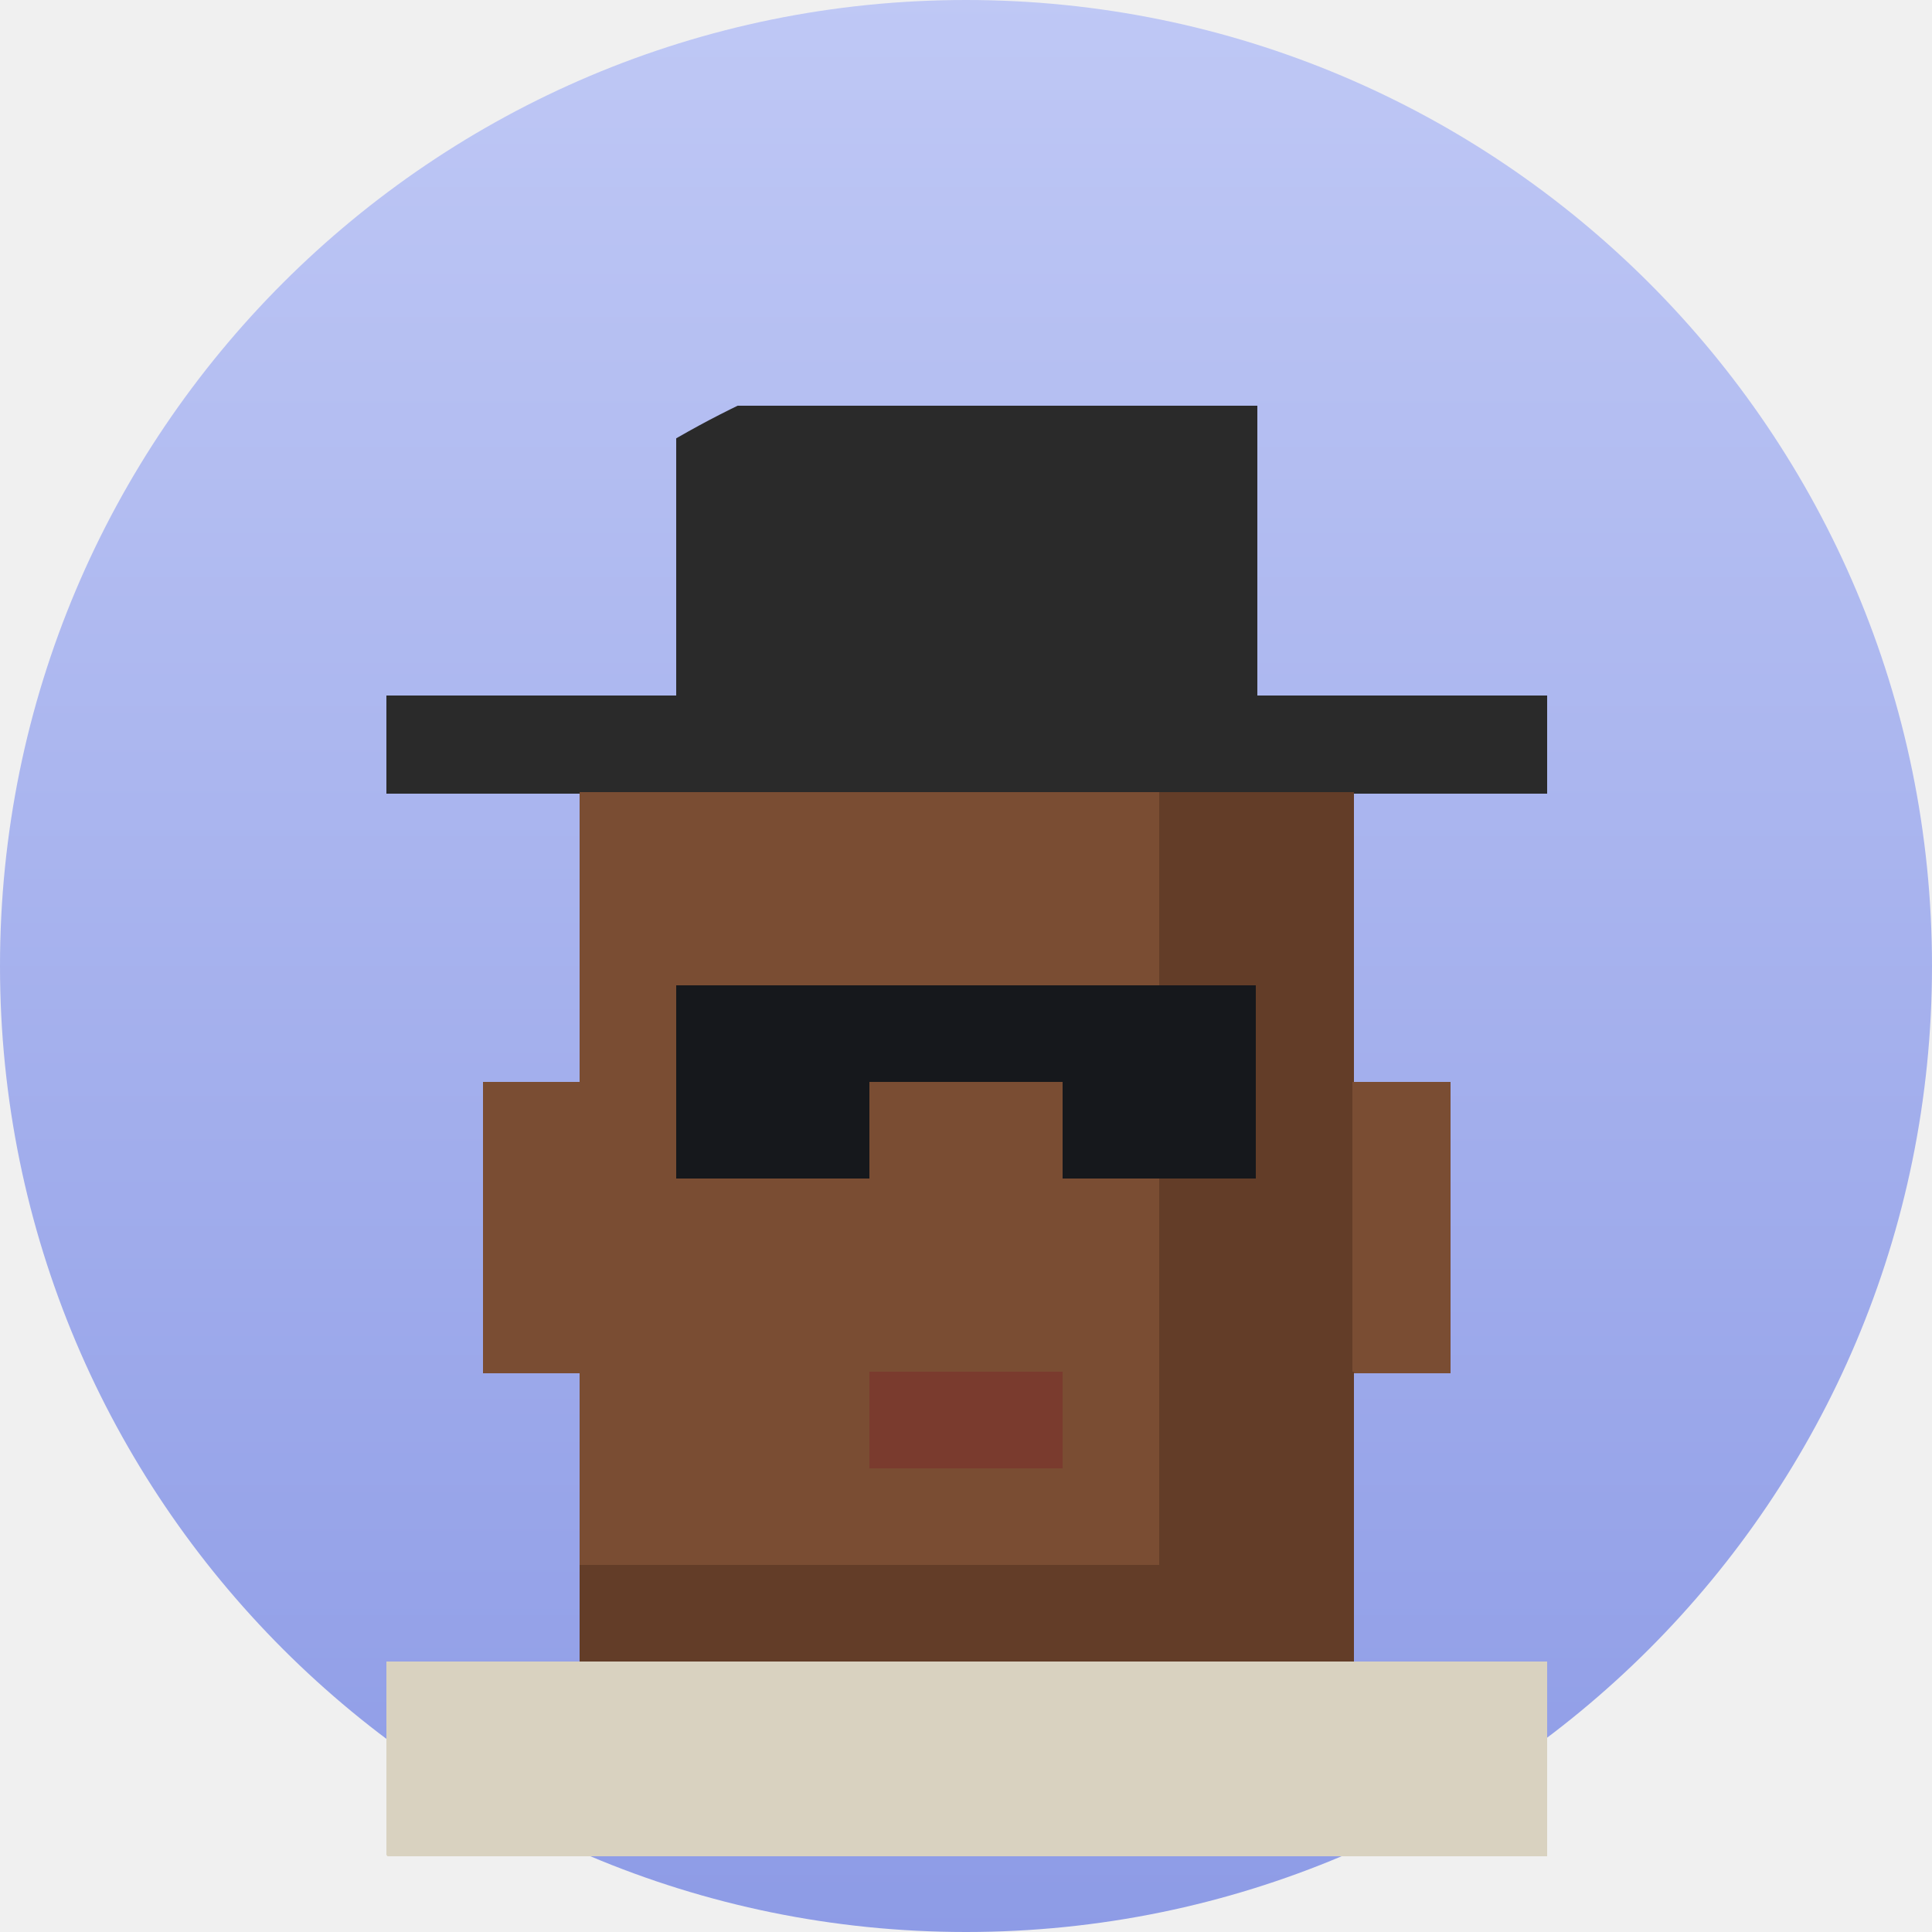
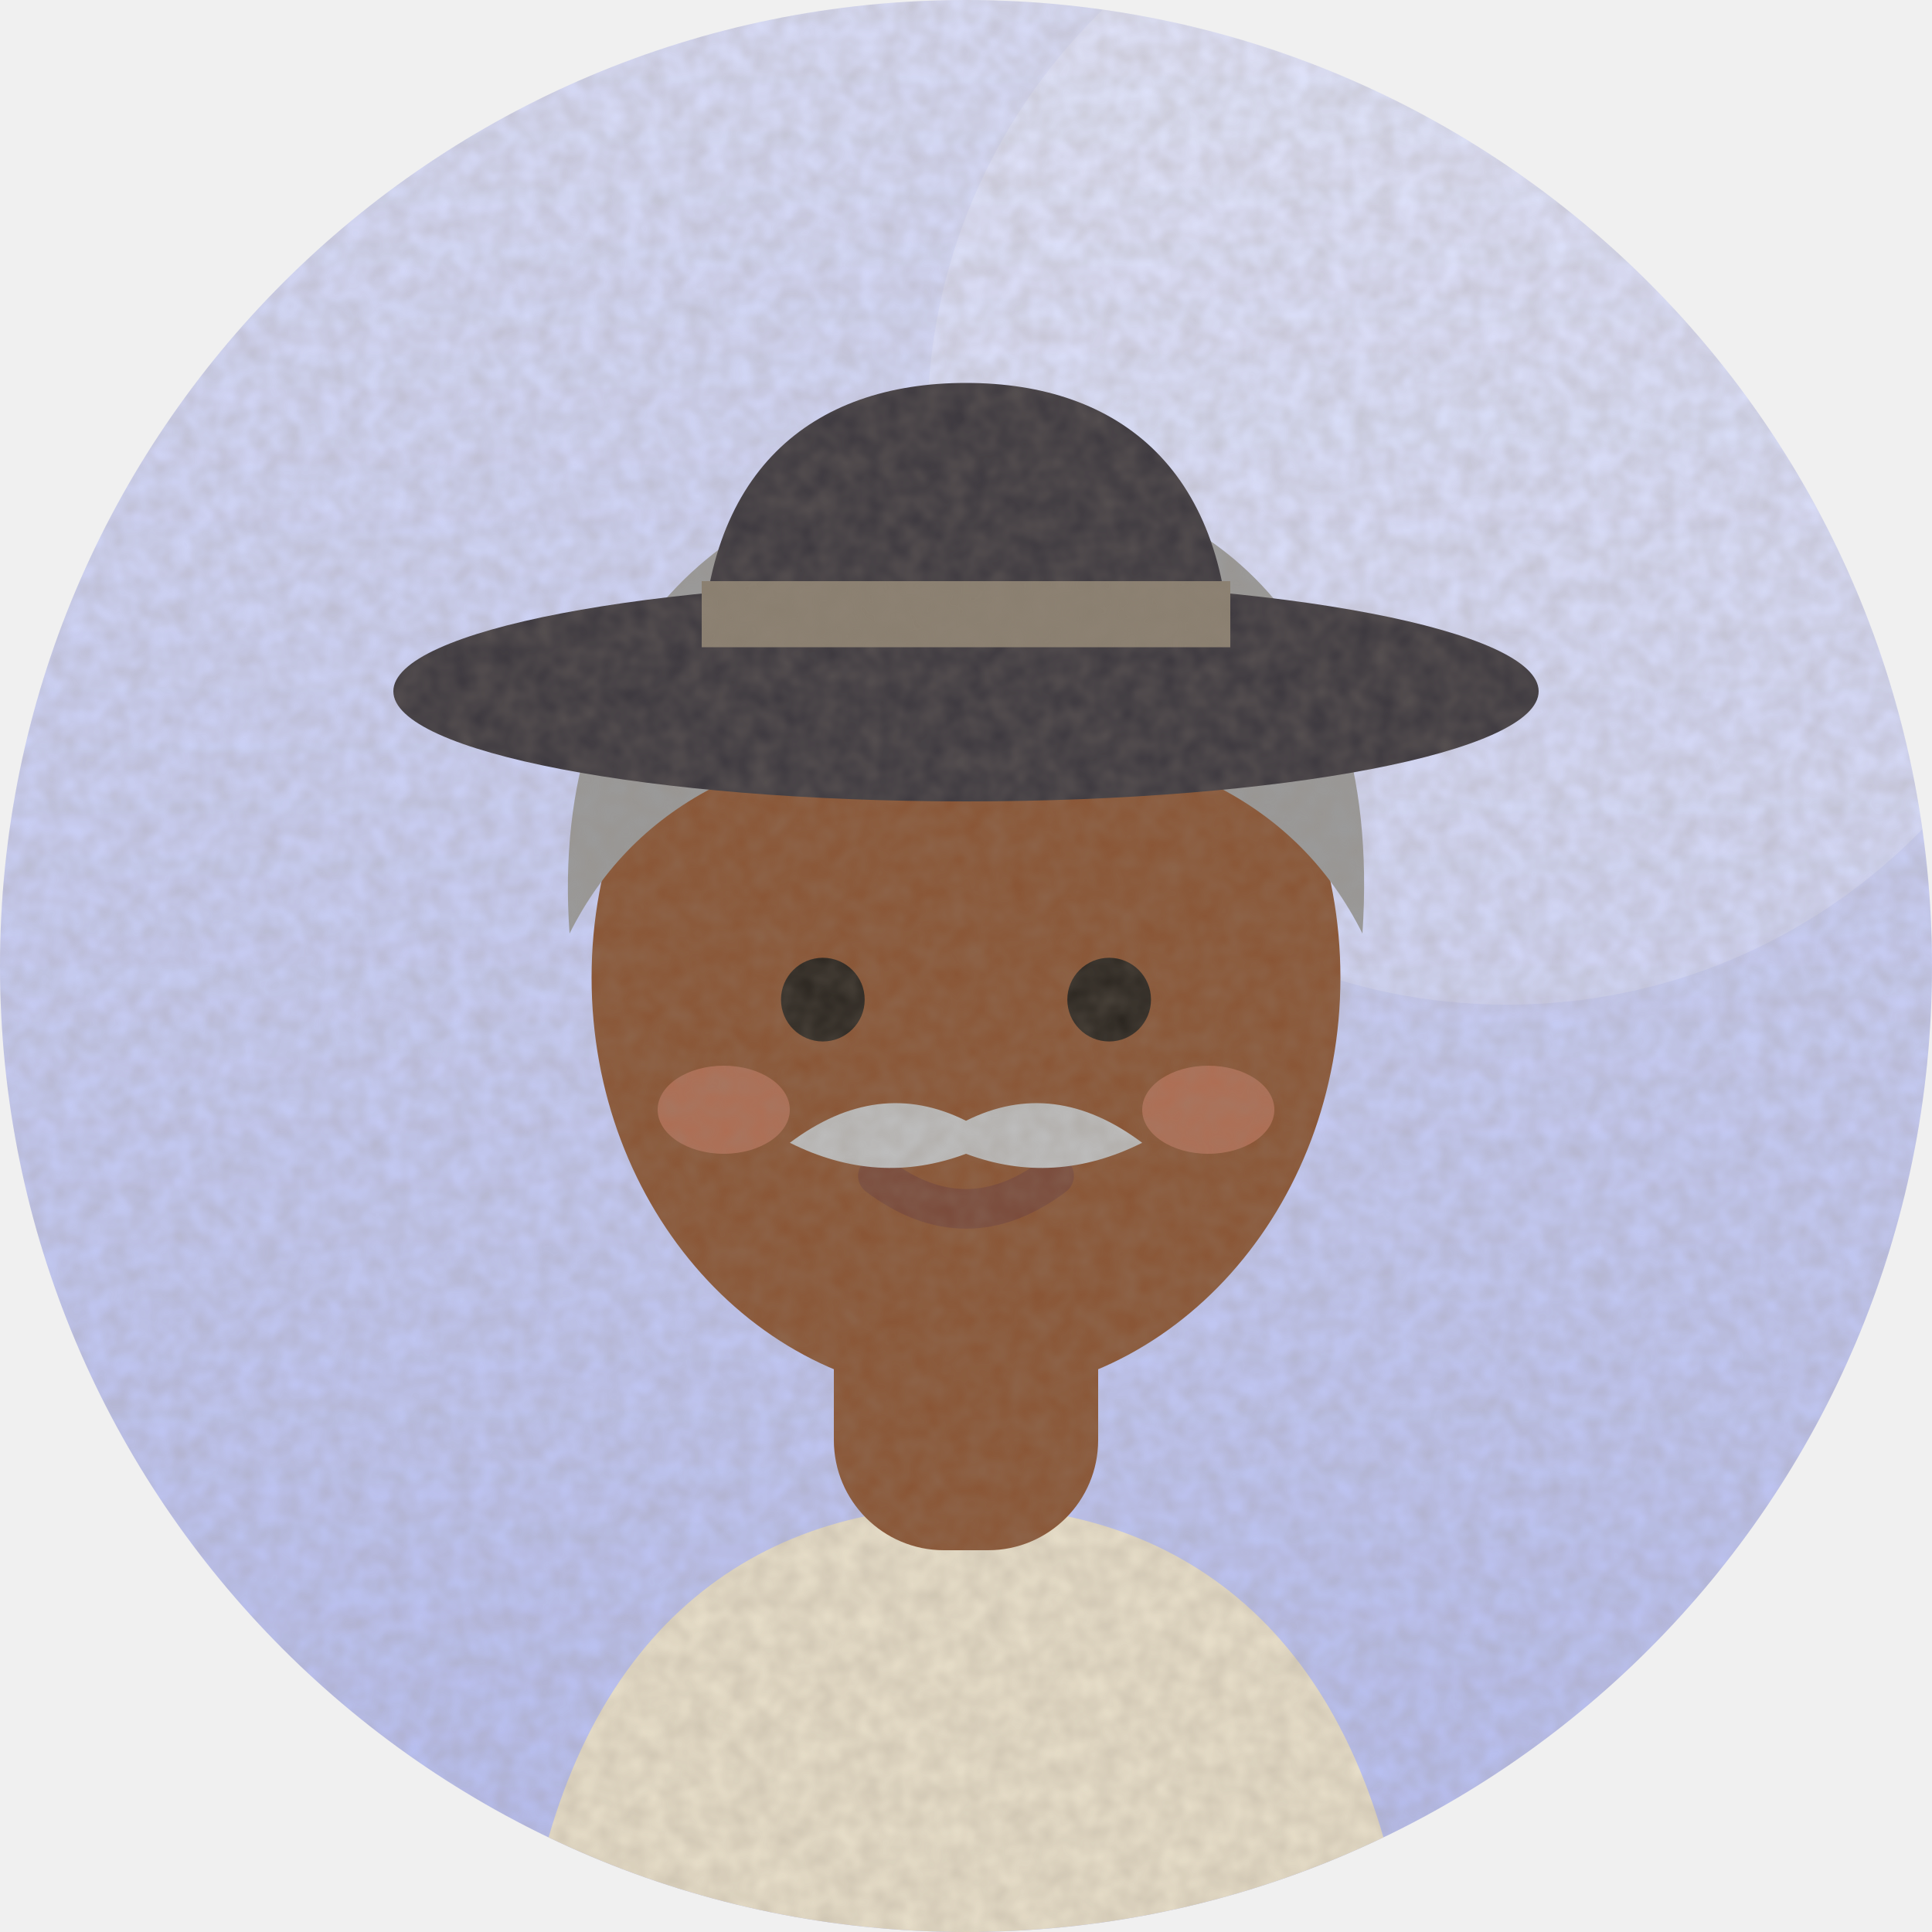
- <svg xmlns="http://www.w3.org/2000/svg" viewBox="0 0 20 20" shape-rendering="crispEdges">
+ <svg xmlns="http://www.w3.org/2000/svg" viewBox="0 0 100 100">
  <defs>
-     <linearGradient id="bg" x1="0" y1="0" x2="0" y2="1">
-       <stop offset="0" stop-color="#BFC8F5" />
-       <stop offset="1" stop-color="#8D9BE6" />
+     <linearGradient id="b10" x1="0" y1="0" x2="0" y2="1">
+       <stop offset="0" stop-color="#D8DCF7" />
+       <stop offset="1" stop-color="#B5BCEE" />
    </linearGradient>
+     <clipPath id="c10">
+       <circle cx="50" cy="50" r="50" />
+     </clipPath>
+     <filter id="g11" x="0" y="0" width="100%" height="100%">
+       <feTurbulence type="fractalNoise" baseFrequency=".9" numOctaves="2" seed="11" />
+       <feColorMatrix values="0 0 0 0 .3  0 0 0 0 .25  0 0 0 0 .2  0 0 0 .35 -.05" />
+       <feComposite in2="SourceGraphic" operator="in" />
+     </filter>
  </defs>
-   <circle cx="10" cy="10" r="10" fill="url(#bg)" shape-rendering="geometricPrecision" />
-   <defs>
-     <clipPath id="c">
-       <circle cx="10" cy="10" r="10" />
-     </clipPath>
-   </defs>
-   <g clip-path="url(#c)" transform="translate(2 3.2)">
-     <rect x="5" y="1" width="1.02" height="1.02" fill="#2A2A2A" />
-     <rect x="6" y="1" width="1.02" height="1.02" fill="#2A2A2A" />
-     <rect x="7" y="1" width="1.02" height="1.02" fill="#2A2A2A" />
-     <rect x="8" y="1" width="1.02" height="1.02" fill="#2A2A2A" />
-     <rect x="9" y="1" width="1.02" height="1.02" fill="#2A2A2A" />
-     <rect x="10" y="1" width="1.02" height="1.02" fill="#2A2A2A" />
-     <rect x="5" y="2" width="1.02" height="1.02" fill="#2A2A2A" />
-     <rect x="6" y="2" width="1.02" height="1.02" fill="#2A2A2A" />
-     <rect x="7" y="2" width="1.02" height="1.02" fill="#2A2A2A" />
-     <rect x="8" y="2" width="1.02" height="1.02" fill="#2A2A2A" />
-     <rect x="9" y="2" width="1.02" height="1.02" fill="#2A2A2A" />
-     <rect x="10" y="2" width="1.02" height="1.02" fill="#2A2A2A" />
-     <rect x="5" y="3" width="1.02" height="1.02" fill="#2A2A2A" />
-     <rect x="6" y="3" width="1.02" height="1.02" fill="#2A2A2A" />
-     <rect x="7" y="3" width="1.02" height="1.02" fill="#2A2A2A" />
-     <rect x="8" y="3" width="1.02" height="1.02" fill="#2A2A2A" />
-     <rect x="9" y="3" width="1.02" height="1.02" fill="#2A2A2A" />
-     <rect x="10" y="3" width="1.02" height="1.02" fill="#2A2A2A" />
-     <rect x="2" y="4" width="1.02" height="1.02" fill="#2A2A2A" />
-     <rect x="3" y="4" width="1.02" height="1.02" fill="#2A2A2A" />
-     <rect x="4" y="4" width="1.02" height="1.02" fill="#2A2A2A" />
-     <rect x="5" y="4" width="1.02" height="1.02" fill="#2A2A2A" />
-     <rect x="6" y="4" width="1.02" height="1.02" fill="#2A2A2A" />
-     <rect x="7" y="4" width="1.02" height="1.02" fill="#2A2A2A" />
-     <rect x="8" y="4" width="1.02" height="1.02" fill="#2A2A2A" />
-     <rect x="9" y="4" width="1.02" height="1.02" fill="#2A2A2A" />
-     <rect x="10" y="4" width="1.02" height="1.02" fill="#2A2A2A" />
-     <rect x="11" y="4" width="1.02" height="1.02" fill="#2A2A2A" />
-     <rect x="12" y="4" width="1.02" height="1.02" fill="#2A2A2A" />
-     <rect x="13" y="4" width="1.02" height="1.02" fill="#2A2A2A" />
-     <rect x="4" y="5" width="1.02" height="1.02" fill="#7A4D33" />
-     <rect x="5" y="5" width="1.02" height="1.02" fill="#7A4D33" />
-     <rect x="6" y="5" width="1.02" height="1.02" fill="#7A4D33" />
-     <rect x="7" y="5" width="1.02" height="1.02" fill="#7A4D33" />
-     <rect x="8" y="5" width="1.02" height="1.02" fill="#7A4D33" />
-     <rect x="9" y="5" width="1.02" height="1.02" fill="#7A4D33" />
-     <rect x="10" y="5" width="1.02" height="1.02" fill="#633D28" />
-     <rect x="11" y="5" width="1.02" height="1.02" fill="#633D28" />
-     <rect x="4" y="6" width="1.02" height="1.02" fill="#7A4D33" />
-     <rect x="5" y="6" width="1.02" height="1.02" fill="#7A4D33" />
-     <rect x="6" y="6" width="1.02" height="1.02" fill="#7A4D33" />
-     <rect x="7" y="6" width="1.02" height="1.02" fill="#7A4D33" />
-     <rect x="8" y="6" width="1.02" height="1.02" fill="#7A4D33" />
-     <rect x="9" y="6" width="1.02" height="1.02" fill="#7A4D33" />
-     <rect x="10" y="6" width="1.02" height="1.02" fill="#633D28" />
-     <rect x="11" y="6" width="1.02" height="1.02" fill="#633D28" />
-     <rect x="4" y="7" width="1.02" height="1.02" fill="#7A4D33" />
-     <rect x="5" y="7" width="1.02" height="1.02" fill="#16181C" />
-     <rect x="6" y="7" width="1.02" height="1.02" fill="#16181C" />
-     <rect x="7" y="7" width="1.02" height="1.02" fill="#16181C" />
-     <rect x="8" y="7" width="1.02" height="1.02" fill="#16181C" />
-     <rect x="9" y="7" width="1.02" height="1.02" fill="#16181C" />
-     <rect x="10" y="7" width="1.02" height="1.02" fill="#16181C" />
-     <rect x="11" y="7" width="1.02" height="1.02" fill="#633D28" />
-     <rect x="3" y="8" width="1.02" height="1.02" fill="#7A4D33" />
-     <rect x="4" y="8" width="1.02" height="1.02" fill="#7A4D33" />
-     <rect x="5" y="8" width="1.02" height="1.02" fill="#16181C" />
-     <rect x="6" y="8" width="1.02" height="1.02" fill="#16181C" />
-     <rect x="7" y="8" width="1.02" height="1.02" fill="#7A4D33" />
-     <rect x="8" y="8" width="1.02" height="1.02" fill="#7A4D33" />
-     <rect x="9" y="8" width="1.02" height="1.02" fill="#16181C" />
-     <rect x="10" y="8" width="1.02" height="1.02" fill="#16181C" />
-     <rect x="11" y="8" width="1.02" height="1.02" fill="#633D28" />
-     <rect x="12" y="8" width="1.02" height="1.02" fill="#7A4D33" />
-     <rect x="3" y="9" width="1.02" height="1.02" fill="#7A4D33" />
-     <rect x="4" y="9" width="1.02" height="1.02" fill="#7A4D33" />
-     <rect x="5" y="9" width="1.02" height="1.02" fill="#7A4D33" />
-     <rect x="6" y="9" width="1.02" height="1.02" fill="#7A4D33" />
-     <rect x="7" y="9" width="1.02" height="1.02" fill="#7A4D33" />
-     <rect x="8" y="9" width="1.02" height="1.02" fill="#7A4D33" />
-     <rect x="9" y="9" width="1.02" height="1.02" fill="#7A4D33" />
-     <rect x="10" y="9" width="1.02" height="1.02" fill="#633D28" />
-     <rect x="11" y="9" width="1.02" height="1.02" fill="#633D28" />
-     <rect x="12" y="9" width="1.02" height="1.02" fill="#7A4D33" />
-     <rect x="3" y="10" width="1.02" height="1.02" fill="#7A4D33" />
-     <rect x="4" y="10" width="1.02" height="1.02" fill="#7A4D33" />
-     <rect x="5" y="10" width="1.02" height="1.02" fill="#7A4D33" />
-     <rect x="6" y="10" width="1.02" height="1.02" fill="#7A4D33" />
-     <rect x="7" y="10" width="1.02" height="1.02" fill="#7A4D33" />
-     <rect x="8" y="10" width="1.02" height="1.02" fill="#7A4D33" />
-     <rect x="9" y="10" width="1.02" height="1.02" fill="#7A4D33" />
-     <rect x="10" y="10" width="1.02" height="1.02" fill="#633D28" />
-     <rect x="11" y="10" width="1.02" height="1.02" fill="#633D28" />
-     <rect x="12" y="10" width="1.02" height="1.02" fill="#7A4D33" />
-     <rect x="4" y="11" width="1.02" height="1.02" fill="#7A4D33" />
-     <rect x="5" y="11" width="1.02" height="1.02" fill="#7A4D33" />
-     <rect x="6" y="11" width="1.02" height="1.02" fill="#7A4D33" />
-     <rect x="7" y="11" width="1.02" height="1.02" fill="#7A3B2E" />
-     <rect x="8" y="11" width="1.02" height="1.02" fill="#7A3B2E" />
-     <rect x="9" y="11" width="1.02" height="1.02" fill="#7A4D33" />
-     <rect x="10" y="11" width="1.02" height="1.02" fill="#633D28" />
-     <rect x="11" y="11" width="1.02" height="1.02" fill="#633D28" />
-     <rect x="4" y="12" width="1.02" height="1.02" fill="#7A4D33" />
-     <rect x="5" y="12" width="1.02" height="1.02" fill="#7A4D33" />
-     <rect x="6" y="12" width="1.02" height="1.02" fill="#7A4D33" />
-     <rect x="7" y="12" width="1.02" height="1.02" fill="#7A4D33" />
-     <rect x="8" y="12" width="1.02" height="1.02" fill="#7A4D33" />
-     <rect x="9" y="12" width="1.02" height="1.02" fill="#7A4D33" />
-     <rect x="10" y="12" width="1.02" height="1.02" fill="#633D28" />
-     <rect x="11" y="12" width="1.02" height="1.02" fill="#633D28" />
-     <rect x="4" y="13" width="1.02" height="1.02" fill="#633D28" />
-     <rect x="5" y="13" width="1.02" height="1.02" fill="#633D28" />
-     <rect x="6" y="13" width="1.02" height="1.02" fill="#633D28" />
-     <rect x="7" y="13" width="1.02" height="1.02" fill="#633D28" />
-     <rect x="8" y="13" width="1.02" height="1.02" fill="#633D28" />
-     <rect x="9" y="13" width="1.02" height="1.02" fill="#633D28" />
-     <rect x="10" y="13" width="1.02" height="1.02" fill="#633D28" />
-     <rect x="11" y="13" width="1.02" height="1.02" fill="#633D28" />
-     <rect x="2" y="14" width="1.02" height="1.02" fill="#D9D2C0" />
-     <rect x="3" y="14" width="1.02" height="1.02" fill="#D9D2C0" />
-     <rect x="4" y="14" width="1.02" height="1.02" fill="#D9D2C0" />
-     <rect x="5" y="14" width="1.02" height="1.02" fill="#D9D2C0" />
-     <rect x="6" y="14" width="1.02" height="1.02" fill="#D9D2C0" />
-     <rect x="7" y="14" width="1.02" height="1.02" fill="#D9D2C0" />
-     <rect x="8" y="14" width="1.02" height="1.02" fill="#D9D2C0" />
-     <rect x="9" y="14" width="1.02" height="1.02" fill="#D9D2C0" />
-     <rect x="10" y="14" width="1.02" height="1.02" fill="#D9D2C0" />
-     <rect x="11" y="14" width="1.02" height="1.02" fill="#D9D2C0" />
-     <rect x="12" y="14" width="1.02" height="1.02" fill="#D9D2C0" />
-     <rect x="13" y="14" width="1.02" height="1.02" fill="#D9D2C0" />
-     <rect x="2" y="15" width="1.02" height="1.02" fill="#D9D2C0" />
-     <rect x="3" y="15" width="1.02" height="1.02" fill="#D9D2C0" />
-     <rect x="4" y="15" width="1.02" height="1.02" fill="#D9D2C0" />
-     <rect x="5" y="15" width="1.02" height="1.02" fill="#D9D2C0" />
-     <rect x="6" y="15" width="1.02" height="1.02" fill="#D9D2C0" />
-     <rect x="7" y="15" width="1.02" height="1.02" fill="#D9D2C0" />
-     <rect x="8" y="15" width="1.02" height="1.02" fill="#D9D2C0" />
-     <rect x="9" y="15" width="1.02" height="1.02" fill="#D9D2C0" />
-     <rect x="10" y="15" width="1.02" height="1.02" fill="#D9D2C0" />
-     <rect x="11" y="15" width="1.02" height="1.02" fill="#D9D2C0" />
-     <rect x="12" y="15" width="1.02" height="1.02" fill="#D9D2C0" />
-     <rect x="13" y="15" width="1.02" height="1.02" fill="#D9D2C0" />
+   <g clip-path="url(#c10)">
+     <rect width="100" height="100" fill="url(#b10)" />
+     <circle cx="78" cy="22" r="30" fill="#fff" opacity=".18" />
+     <g transform="translate(50 62) scale(1.14) translate(-50 -58)">
+       <path d="M30 92c2-14 10-20 20-20s18 6 20 20" fill="#E6DDC8" />
+       <rect x="44" y="60" width="12" height="14" rx="5" fill="#8A5636" />
+       <ellipse cx="50" cy="48" rx="17" ry="19" fill="#8A5636" />
+       <circle cx="43.5" cy="49" r="1.9" fill="#2B2620" />
+       <circle cx="56.5" cy="49" r="1.9" fill="#2B2620" />
+       <path d="M46 57q4 3 8 0" stroke="#7A4A3A" stroke-width="1.8" fill="none" stroke-linecap="round" />
+       <ellipse cx="39" cy="54" rx="3" ry="2" fill="#F29C8C" opacity=".35" />
+       <ellipse cx="61" cy="54" rx="3" ry="2" fill="#F29C8C" opacity=".35" />
+       <path d="M32 46c-1-14 8-21 18-21s19 6 18 21c-3-6-9-9-18-9s-15 3-18 9z" fill="#9A9A9A" />
+       <path d="M42 55.5q4-3 8-1q4-2 8 1q-4 2-8 0.5q-4 1.5-8-0.5z" fill="#BDBDBD" />
+       <ellipse cx="50" cy="35" rx="26" ry="5" fill="#3E3A40" />
+       <path d="M38 34c0-9 5-13 12-13s12 4 12 13z" fill="#3E3A40" />
+       <rect x="38" y="30" width="24" height="3" fill="#8A7F70" />
+     </g>
+     <rect width="100" height="100" fill="#fff" filter="url(#g11)" />
  </g>
</svg>
